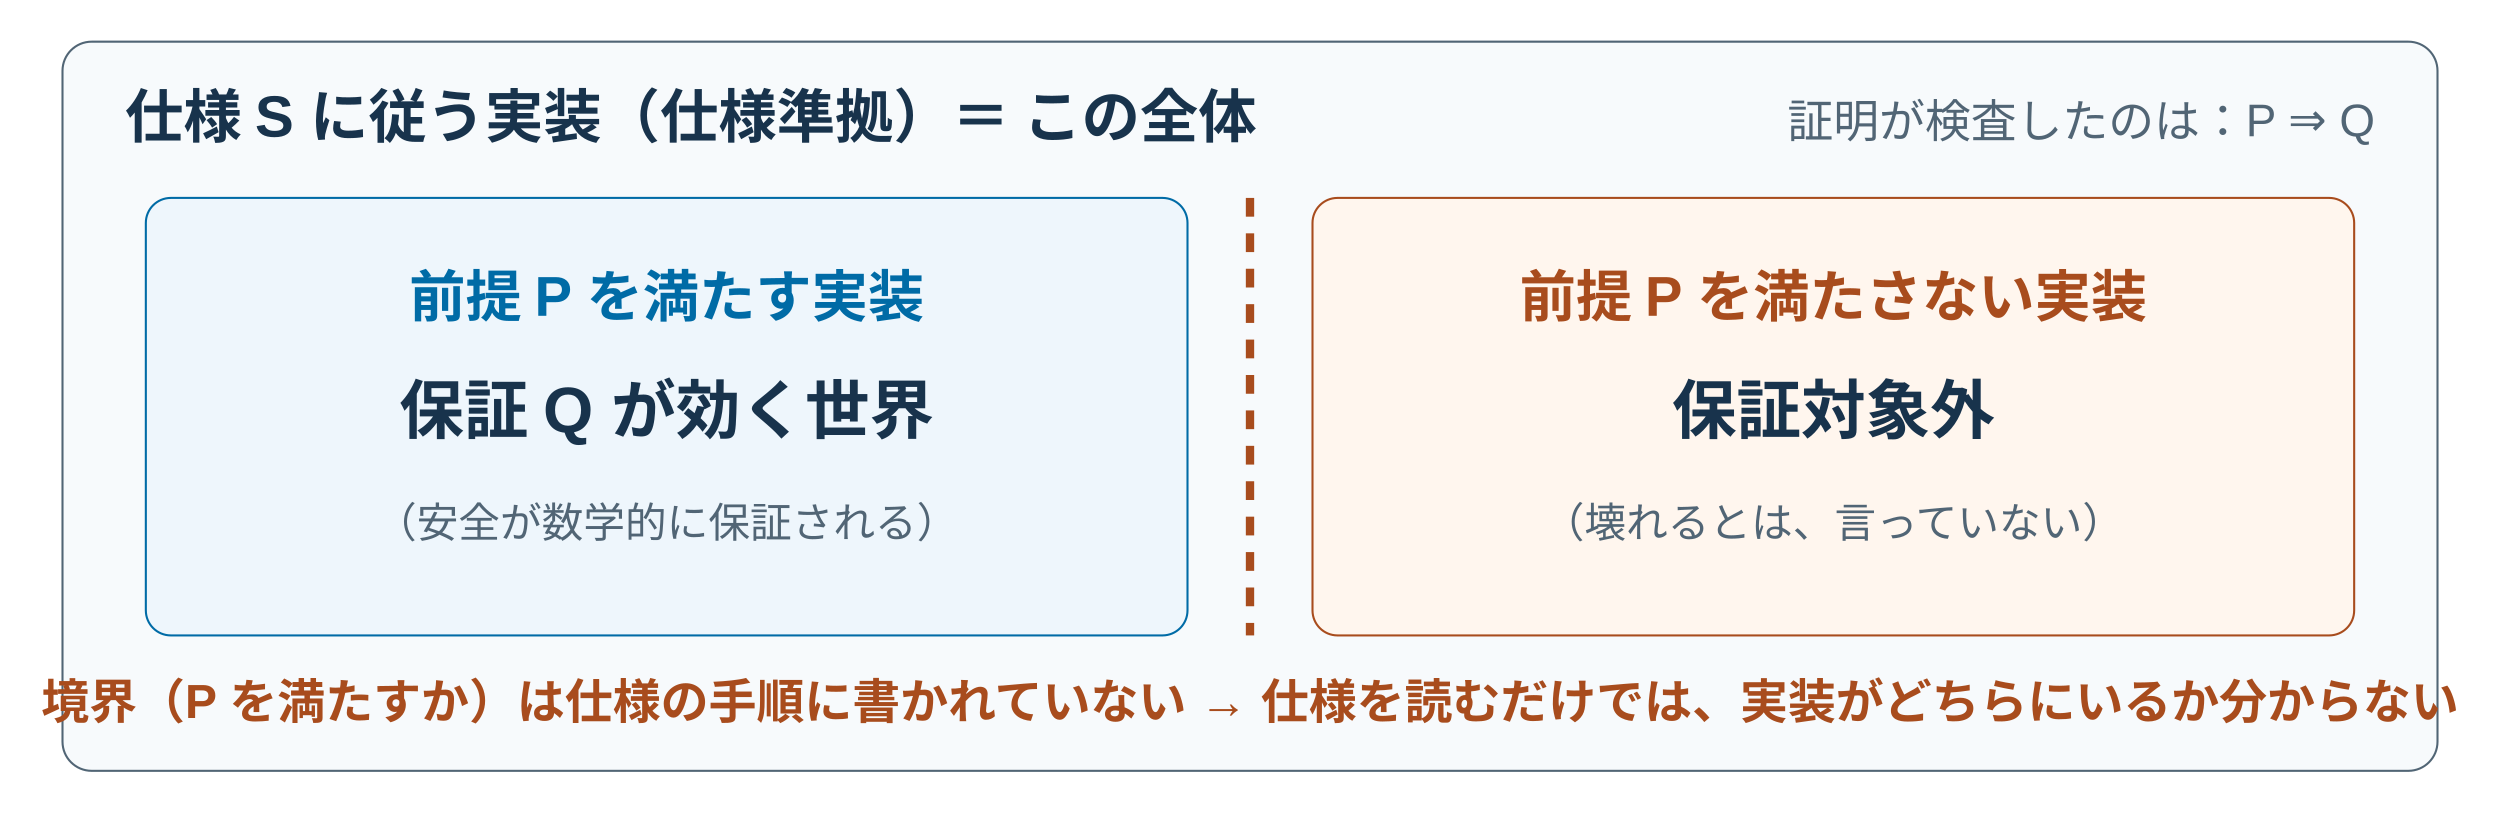
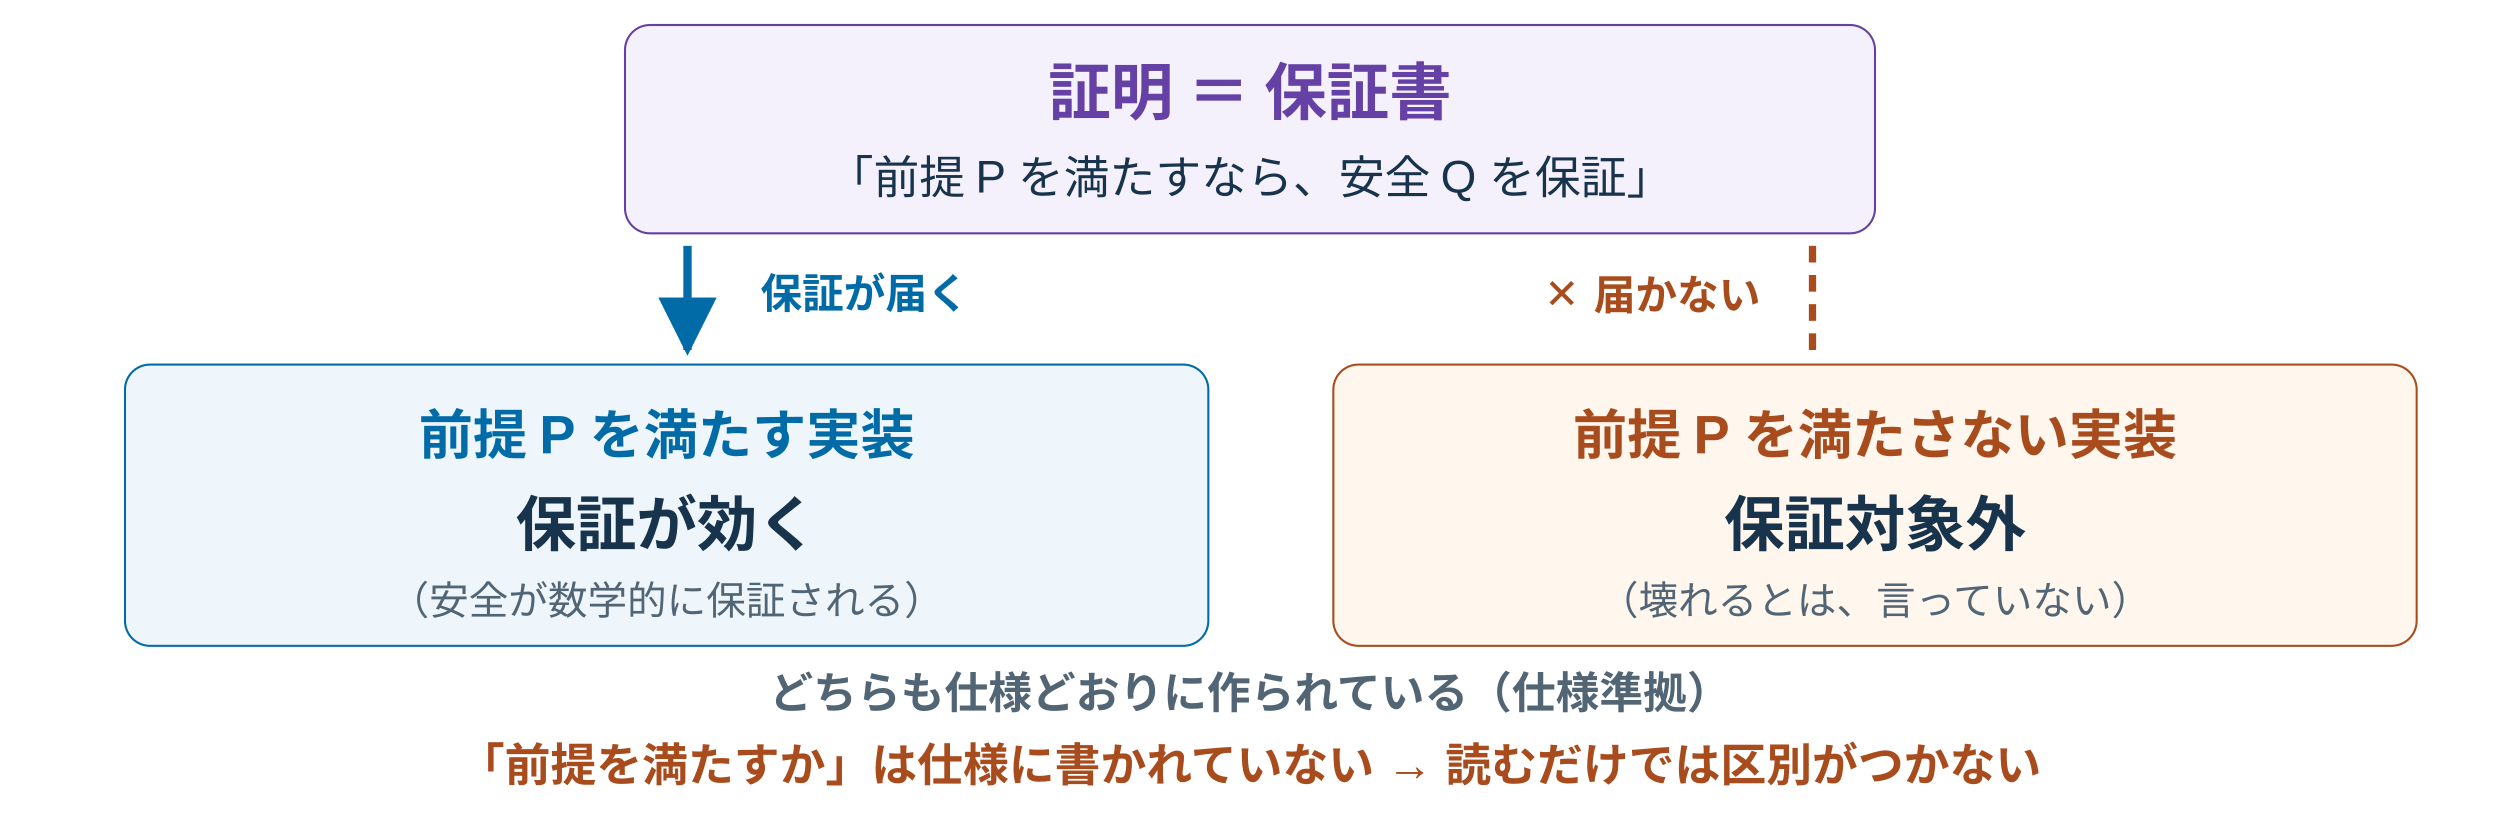
- <svg xmlns="http://www.w3.org/2000/svg" viewBox="0 0 1200 390" width="1200" height="390" role="img">
+ <svg xmlns="http://www.w3.org/2000/svg" viewBox="0 0 1200 395" width="1200" height="395" role="img">
  <defs>
    <marker id="arrow" viewBox="0 0 10 10" refX="9" refY="5" markerWidth="7" markerHeight="7" orient="auto-start-reverse">
      <path d="M0 0 L10 5 L0 10 Z" fill="#006ba6" />
    </marker>
  </defs>
  <g font-family="Arial, Yu Gothic, Meiryo, sans-serif">
-     <rect x="30" y="20" width="1140" height="350" rx="14" fill="#f7fafc" stroke="#516575" />
-     <text x="60" y="66" font-size="28" fill="#18334c" text-anchor="start" font-weight="700">仕様 S に従う実装（仕様準拠）＝ この全体</text>
-     <text x="1140" y="66" font-size="22" fill="#516575" text-anchor="end" font-weight="400">証明が検査したのは：P ⇒ Q</text>
-     <rect x="70" y="95" width="500" height="210" rx="12" fill="#eef6fc" stroke="#006ba6" />
-     <text x="320" y="152" font-size="27" fill="#006ba6" text-anchor="middle" font-weight="700">前提 P を満たす実装</text>
-     <text x="320" y="208" font-size="31" fill="#18334c" text-anchor="middle" font-weight="700">保証 Q が効く世界</text>
-     <text x="320" y="258" font-size="20" fill="#516575" text-anchor="middle" font-weight="400">（安全が数学的に保証される）</text>
-     <line x1="600" y1="95" x2="600" y2="305" stroke="#a84c1d" stroke-width="4" stroke-dasharray="9 8" />
-     <rect x="630" y="95" width="500" height="210" rx="12" fill="#fff6ee" stroke="#a84c1d" />
-     <text x="880" y="152" font-size="27" fill="#a84c1d" text-anchor="middle" font-weight="700">前提 P を満たさない実装</text>
-     <text x="880" y="208" font-size="31" fill="#18334c" text-anchor="middle" font-weight="700">保証対象外</text>
-     <text x="880" y="258" font-size="20" fill="#516575" text-anchor="middle" font-weight="400">（壊れるとは、言っていない）</text>
-     <text x="600" y="345" font-size="23" fill="#a84c1d" text-anchor="middle" font-weight="700">境界（P を満たすか）は仕様の手順に書かれていない → 仕様を読むだけでは、実装がどちらにいるか分からない</text>
+     <rect x="300" y="12" width="600" height="100" rx="12" fill="#f5f1fc" stroke="#6541a5" />
+     <text x="600" y="55" font-size="30" fill="#6541a5" text-anchor="middle" font-weight="700">証明 ＝ 保証書</text>
+     <text x="600" y="93" font-size="22" fill="#18334c" text-anchor="middle" font-weight="400">「前提 P を満たすなら、安全 Q を保証」</text>
+     <path d="M330 118 V168" fill="none" stroke="#006ba6" stroke-width="4" marker-end="url(#arrow)" />
+     <text x="365" y="148" font-size="20" fill="#006ba6" text-anchor="start" font-weight="700">保証が届く</text>
+     <path d="M870 118 V168" fill="none" stroke="#a84c1d" stroke-width="3.5" stroke-dasharray="8 6" />
+     <text x="845" y="148" font-size="20" fill="#a84c1d" text-anchor="end" font-weight="700">✕ 届かない</text>
+     <rect x="60" y="175" width="520" height="135" rx="12" fill="#eef6fc" stroke="#006ba6" />
+     <text x="320" y="218" font-size="26" fill="#006ba6" text-anchor="middle" font-weight="700">前提 P を満たす実装</text>
+     <text x="320" y="262" font-size="29" fill="#18334c" text-anchor="middle" font-weight="700">保証が効く</text>
+     <text x="320" y="295" font-size="19" fill="#516575" text-anchor="middle" font-weight="400">（安全が数学的に保証される）</text>
+     <rect x="640" y="175" width="520" height="135" rx="12" fill="#fff6ee" stroke="#a84c1d" />
+     <text x="900" y="218" font-size="26" fill="#a84c1d" text-anchor="middle" font-weight="700">前提 P を満たさない実装</text>
+     <text x="900" y="262" font-size="29" fill="#18334c" text-anchor="middle" font-weight="700">保証対象外</text>
+     <text x="900" y="295" font-size="19" fill="#516575" text-anchor="middle" font-weight="400">（壊れるとは、言っていない）</text>
+     <text x="600" y="340" font-size="21" fill="#516575" text-anchor="middle" font-weight="700">どちらも仕様どおりに作られている（仕様準拠）</text>
+     <text x="600" y="375" font-size="22" fill="#a84c1d" text-anchor="middle" font-weight="700">「前提を満たすか」は仕様に書かれていない → 読むだけでは区別がつかない</text>
  </g>
</svg>
